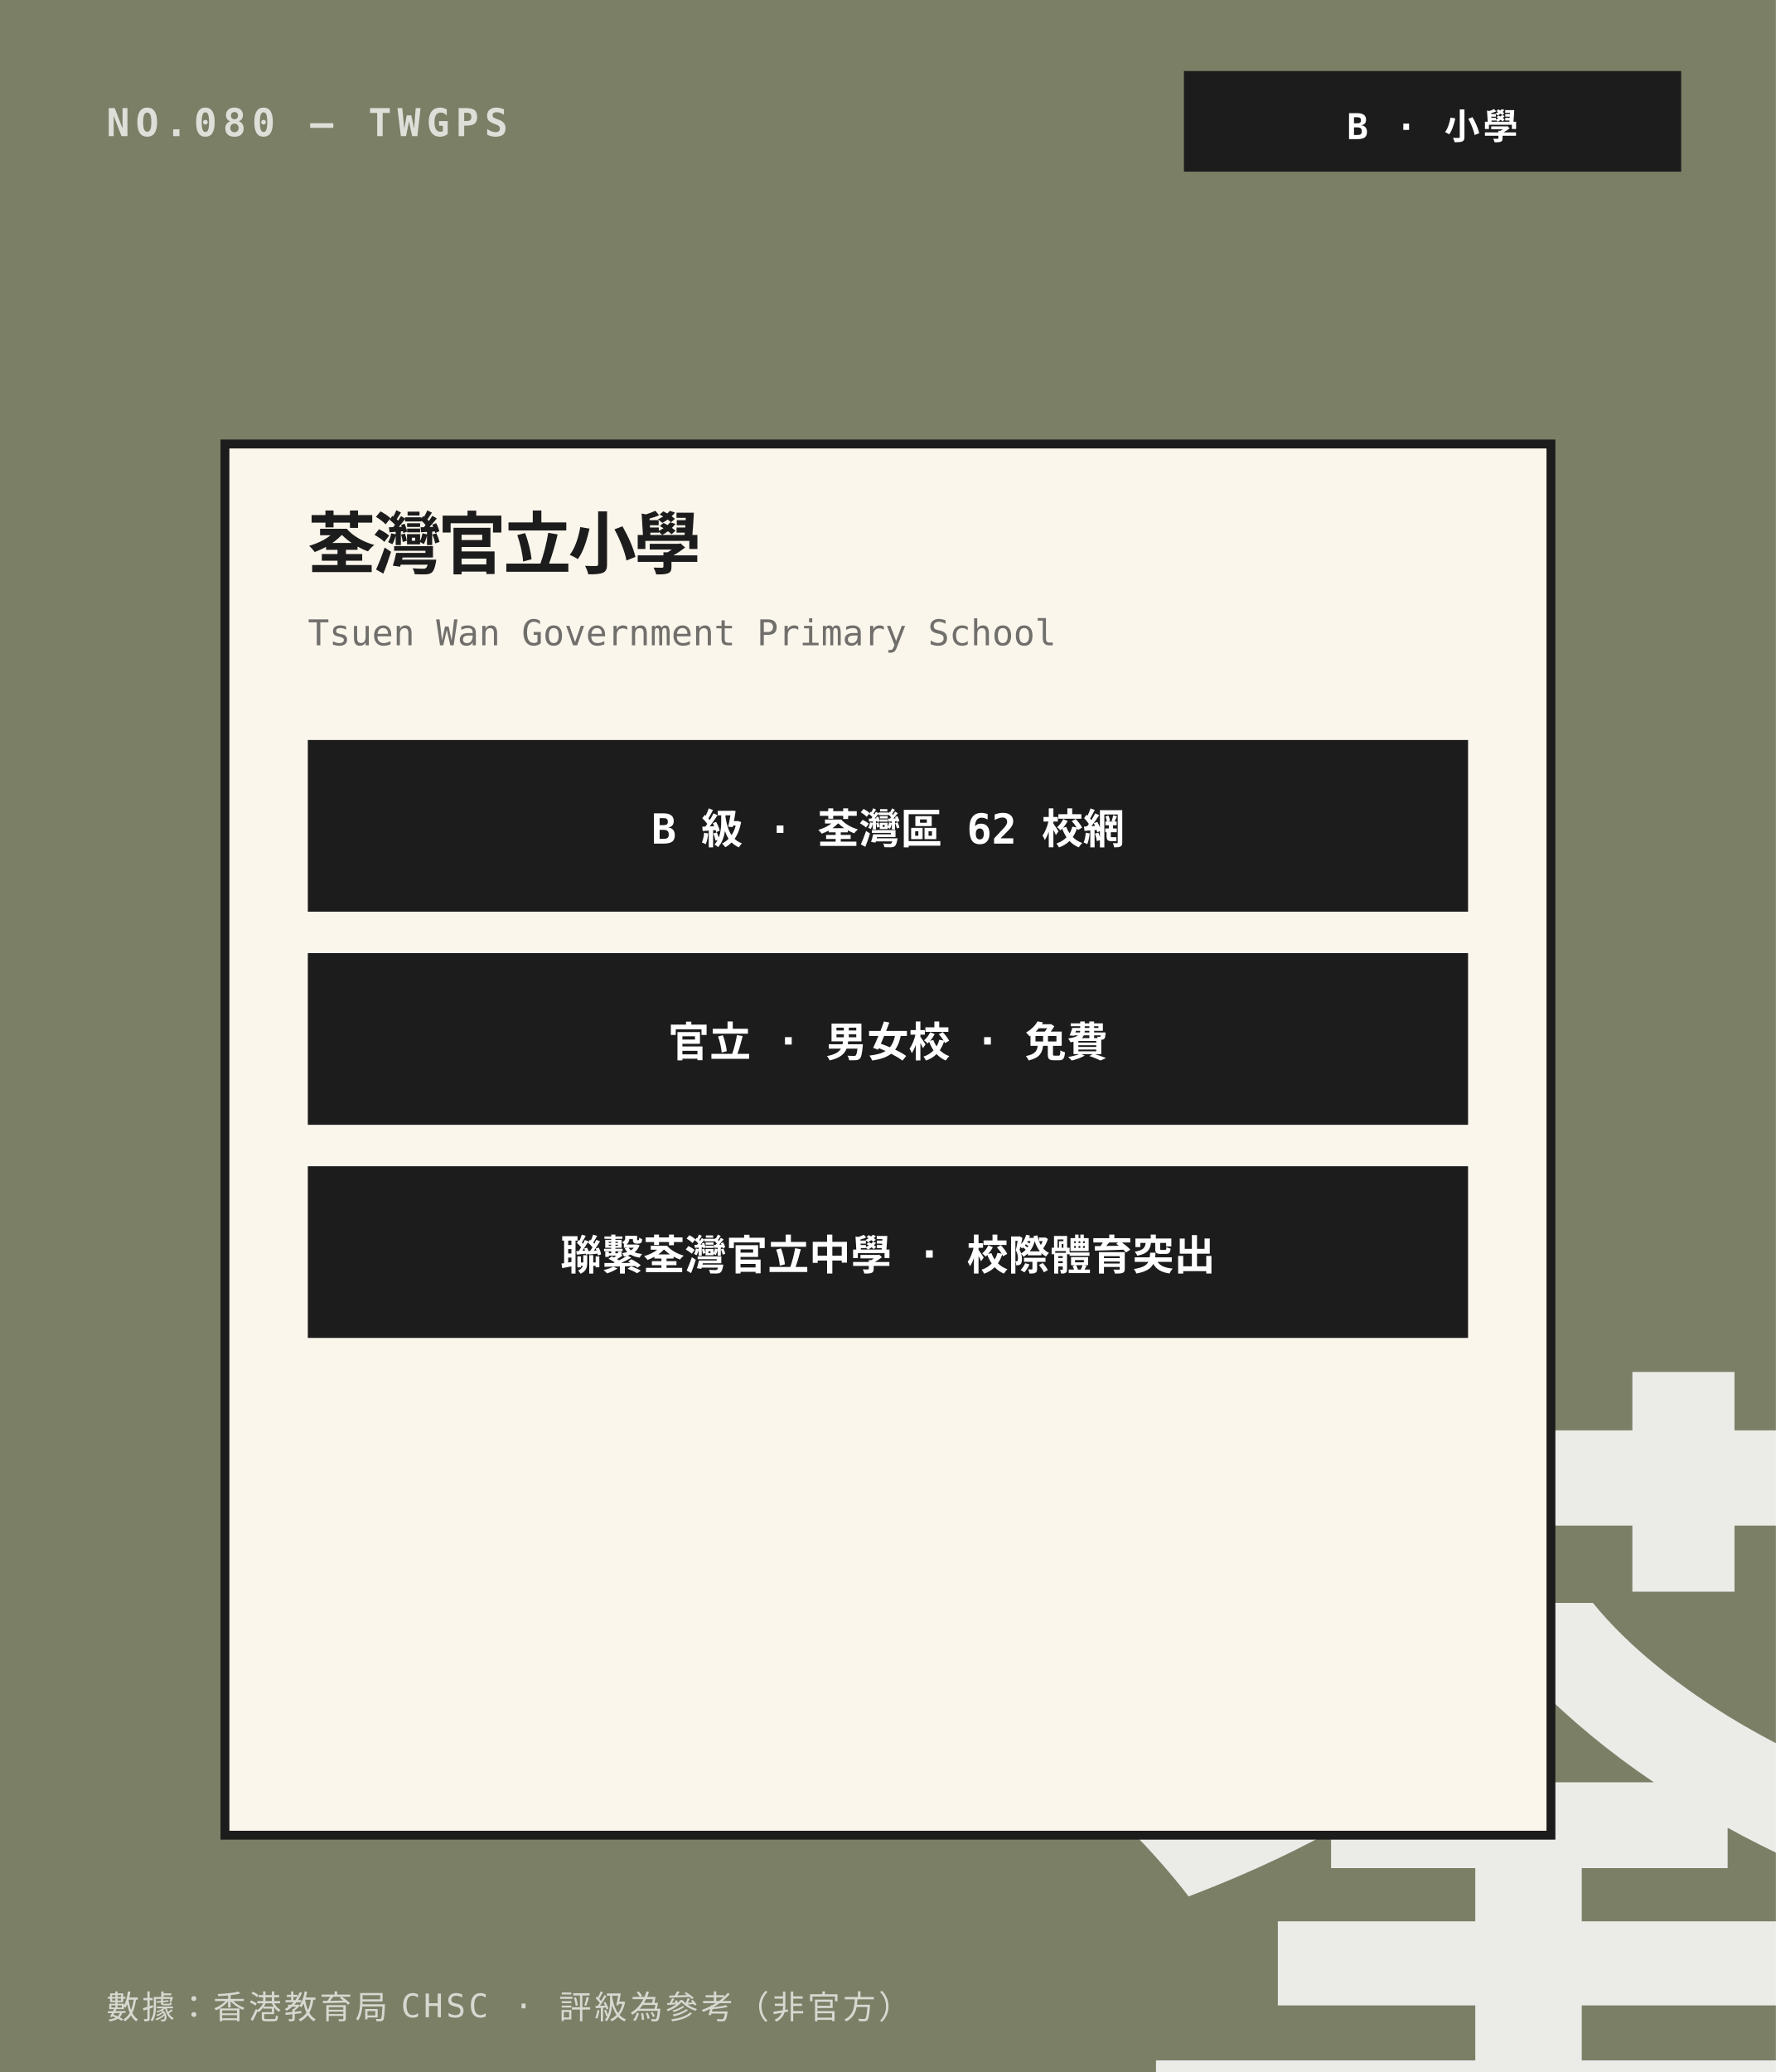
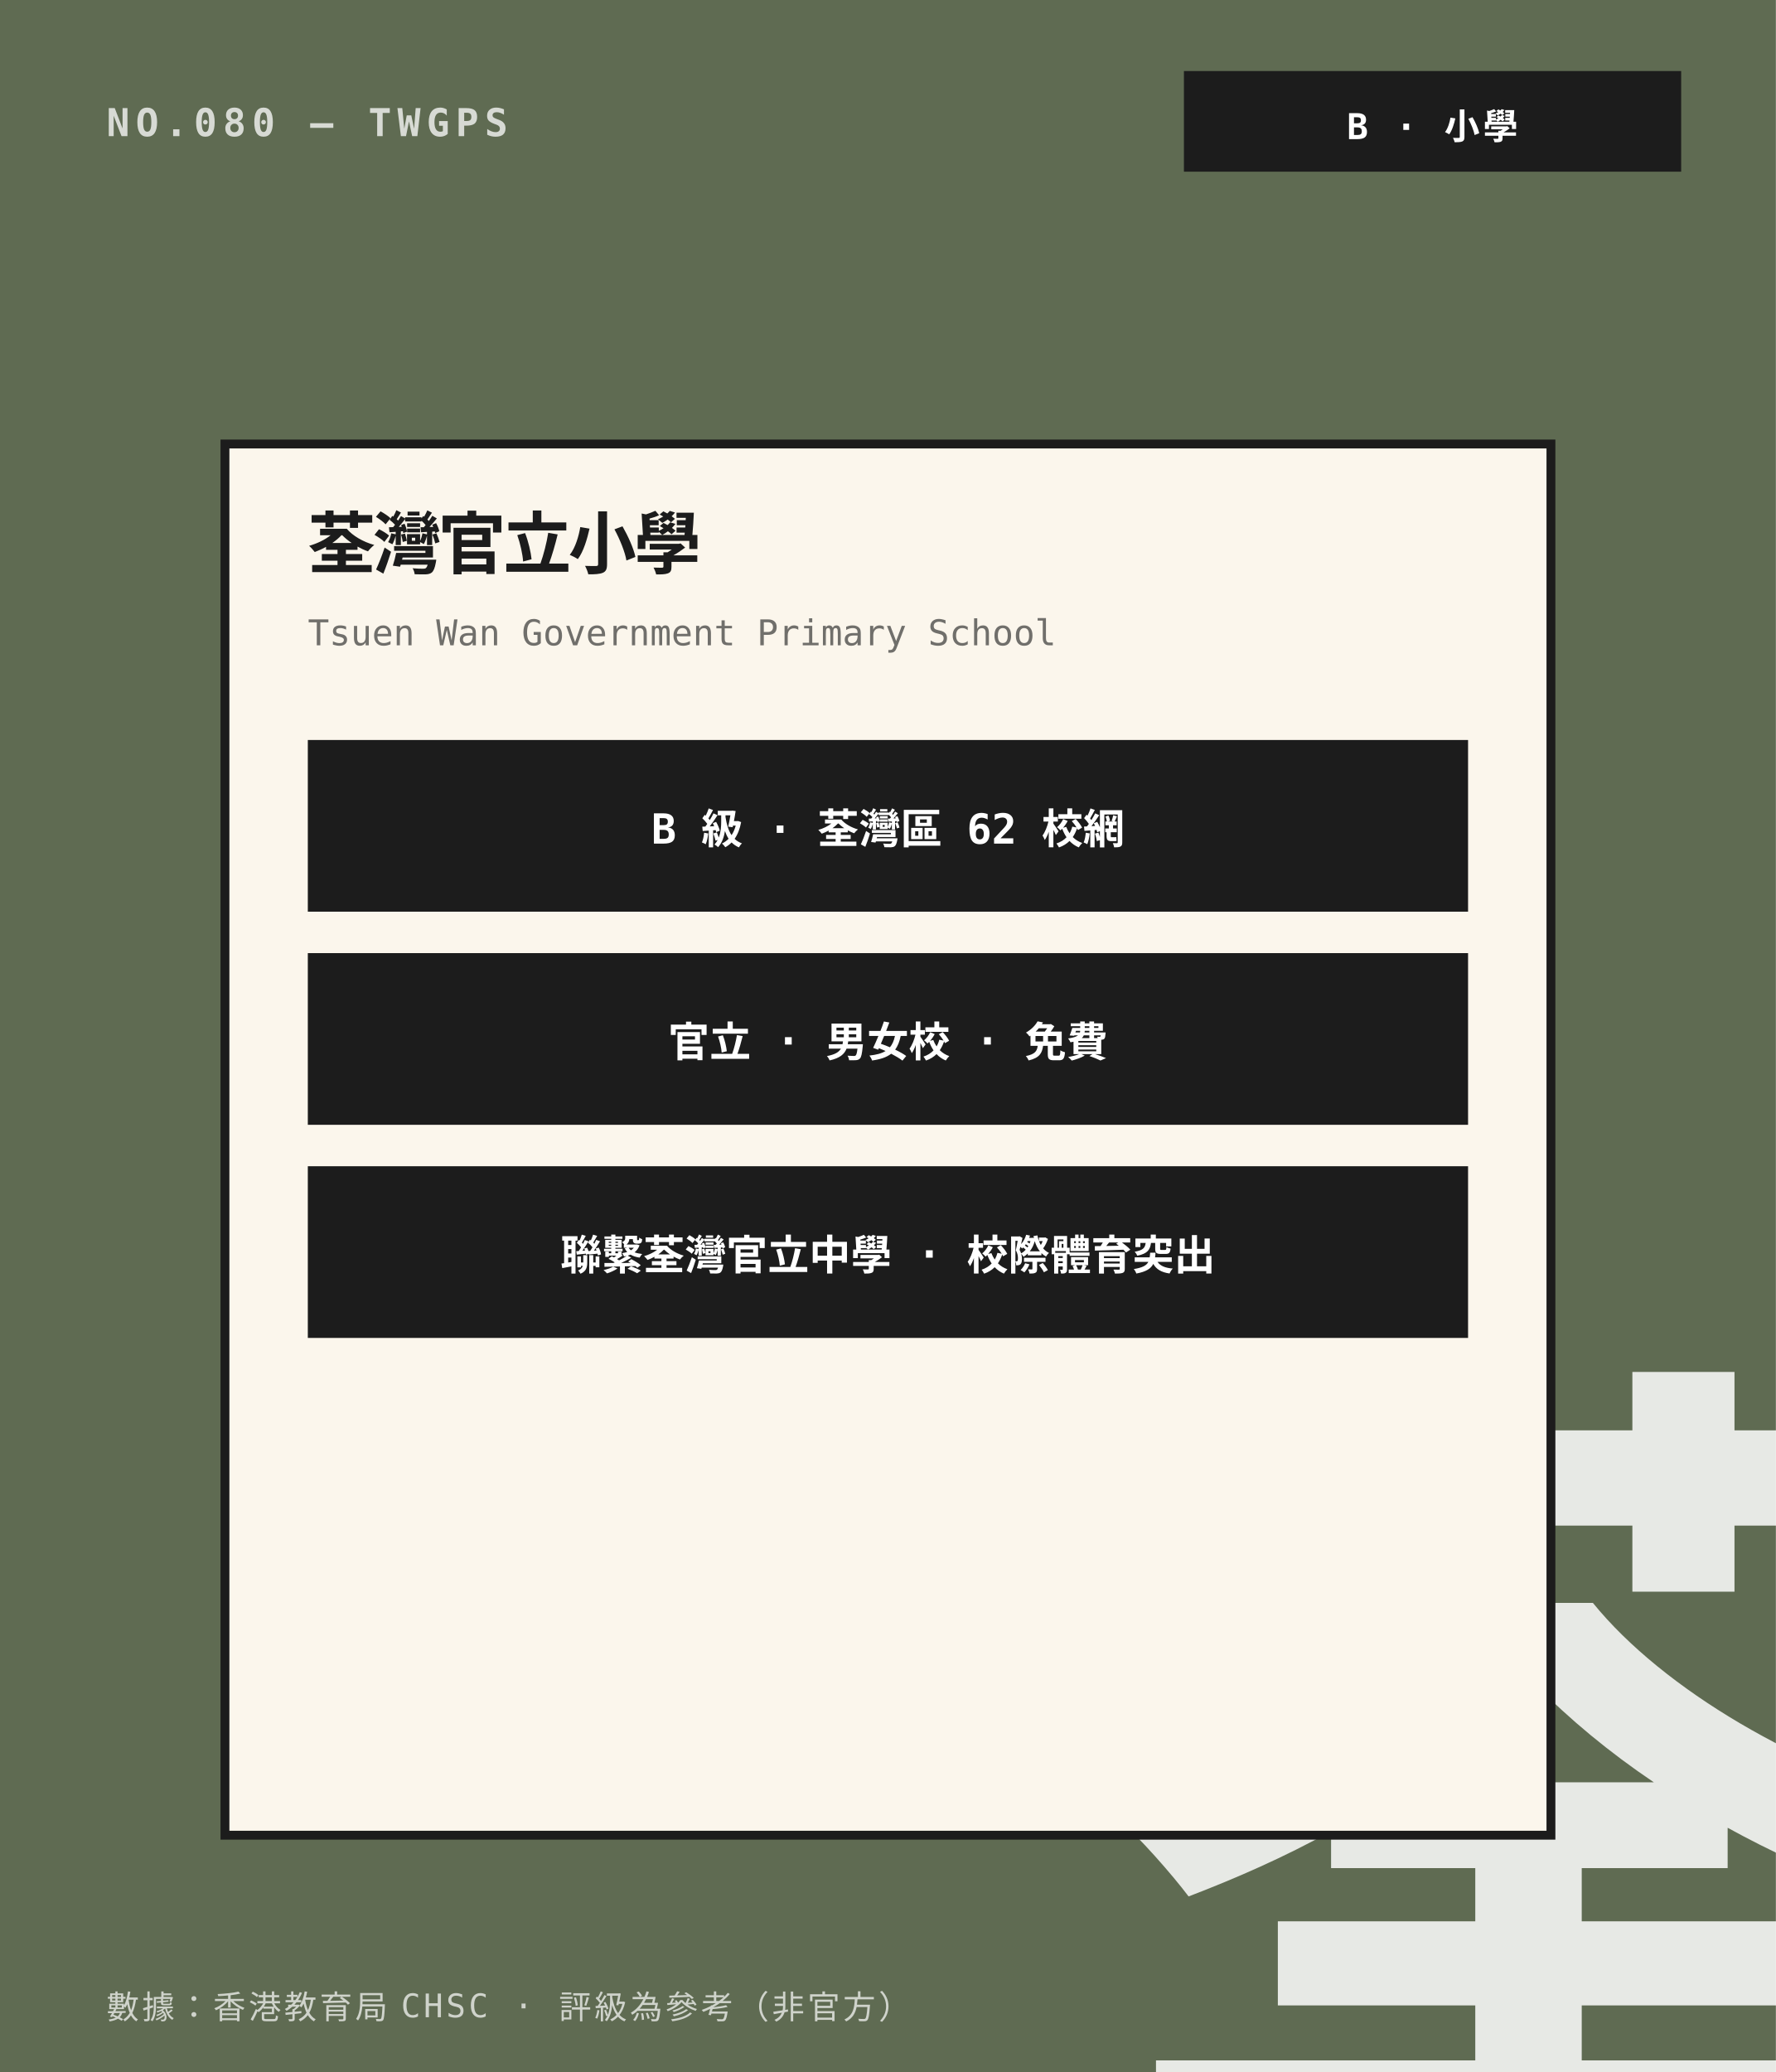
<svg xmlns="http://www.w3.org/2000/svg" width="600" height="700" viewBox="0 0 600 700">
-   <rect width="600" height="700" fill="#7A7F66" />
+   <rect width="600" height="700" fill="#5F6B52" />
  <rect x="400" y="24" width="168" height="34" fill="#1C1C1C" />
  <text x="484" y="47" text-anchor="middle" font-family="ui-monospace, Menlo, monospace" font-size="12" font-weight="800" fill="#FFFFFF" letter-spacing="1">B · 小學</text>
  <text x="372" y="710" font-family="Georgia, 'Times New Roman', serif" font-size="290" font-weight="800" fill="rgba(255,255,255,.85)" letter-spacing="-16">荃</text>
  <text x="36" y="46" font-family="ui-monospace, Menlo, monospace" font-size="13" font-weight="600" fill="rgba(255,255,255,.75)" letter-spacing="2">NO.080 — TWGPS</text>
  <rect x="76" y="150" width="448" height="470" fill="#FBF6EC" stroke="#1C1C1C" stroke-width="3" />
  <text x="104" y="192" font-family="Georgia, 'Times New Roman', serif" font-size="23" font-weight="800" fill="#1C1C1C" letter-spacing="-1">荃灣官立小學</text>
  <text x="104" y="218" font-family="ui-monospace, Menlo, monospace" font-size="12" fill="rgba(28,28,28,.62)">Tsuen Wan Government Primary School</text>
  <rect x="104" y="250" width="392" height="58" fill="#1C1C1C" />
  <text x="300" y="285" text-anchor="middle" font-family="ui-monospace, Menlo, monospace" font-size="14" font-weight="800" fill="#FFFFFF">B 級 · 荃灣區 62 校網</text>
  <rect x="104" y="322" width="392" height="58" fill="#1C1C1C" />
  <text x="300" y="357" text-anchor="middle" font-family="ui-monospace, Menlo, monospace" font-size="14" font-weight="800" fill="#FFFFFF">官立 · 男女校 · 免費</text>
  <rect x="104" y="394" width="392" height="58" fill="#1C1C1C" />
  <text x="300" y="429" text-anchor="middle" font-family="ui-monospace, Menlo, monospace" font-size="14" font-weight="800" fill="#FFFFFF">聯繫荃灣官立中學 · 校際體育突出</text>
  <text x="36" y="682" font-family="ui-monospace, Menlo, monospace" font-size="11" fill="rgba(255,255,255,.7)" letter-spacing="1">數據：香港教育局 CHSC · 評級為參考（非官方）</text>
</svg>
